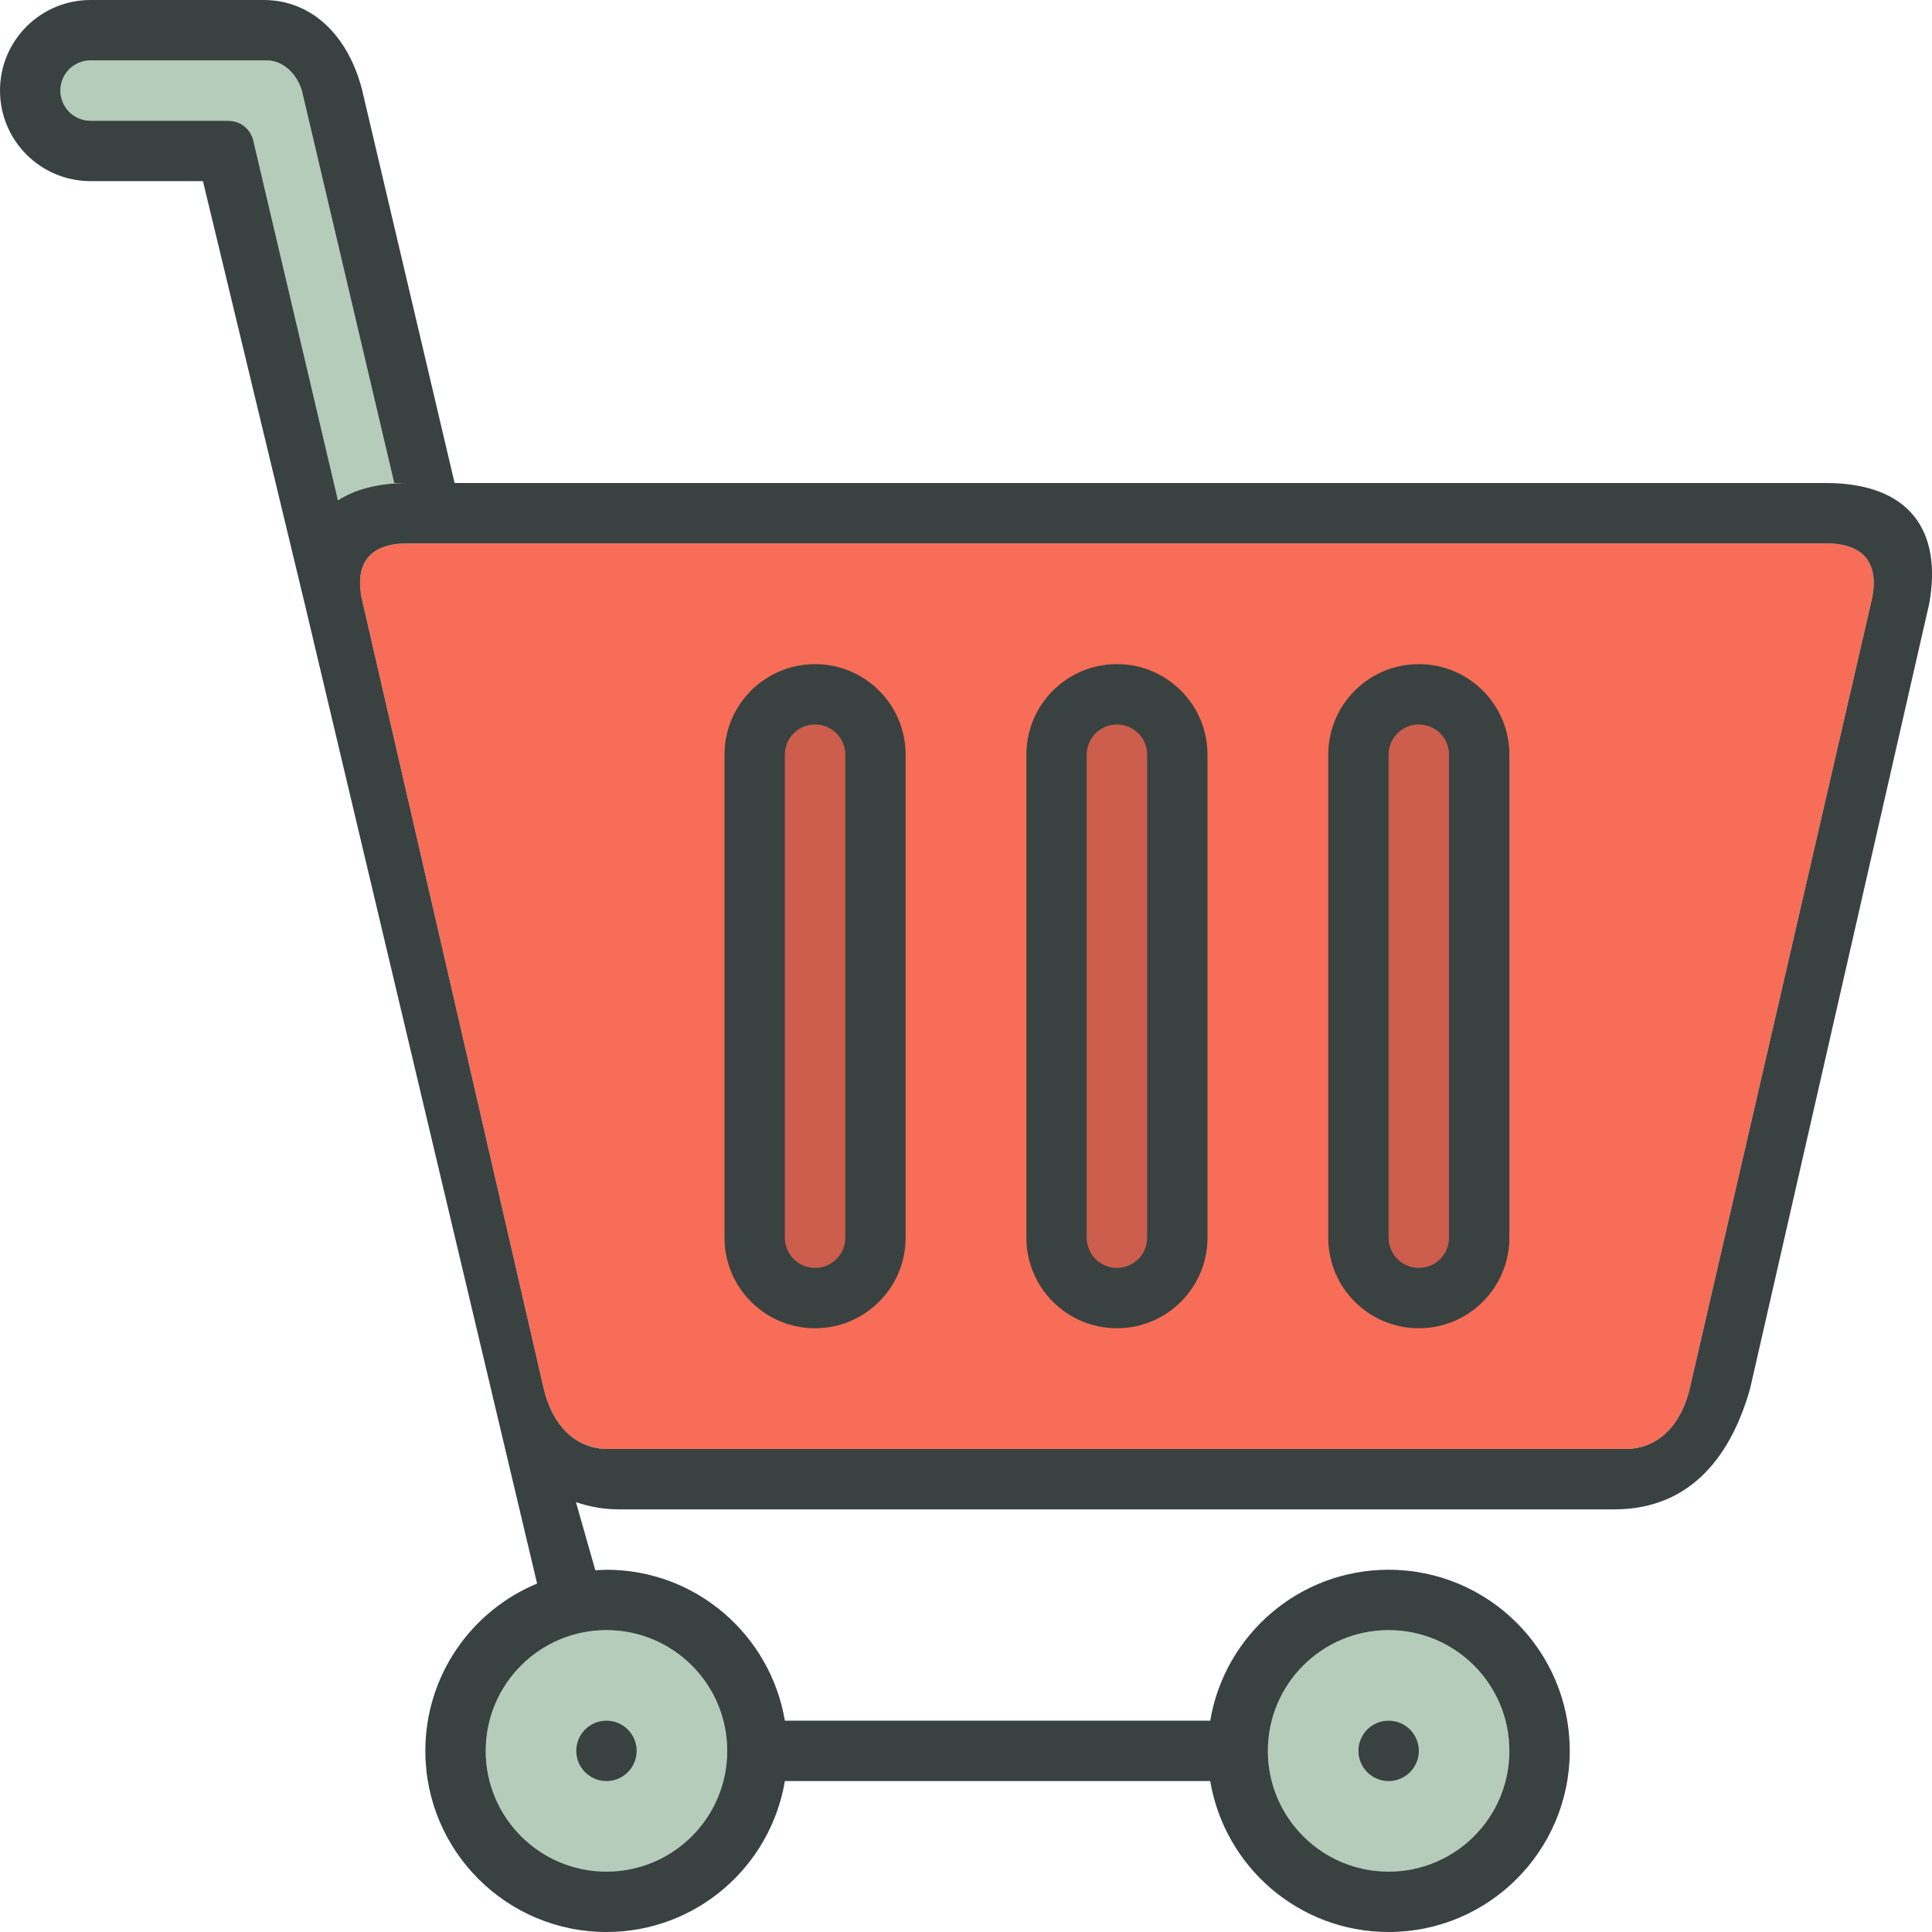
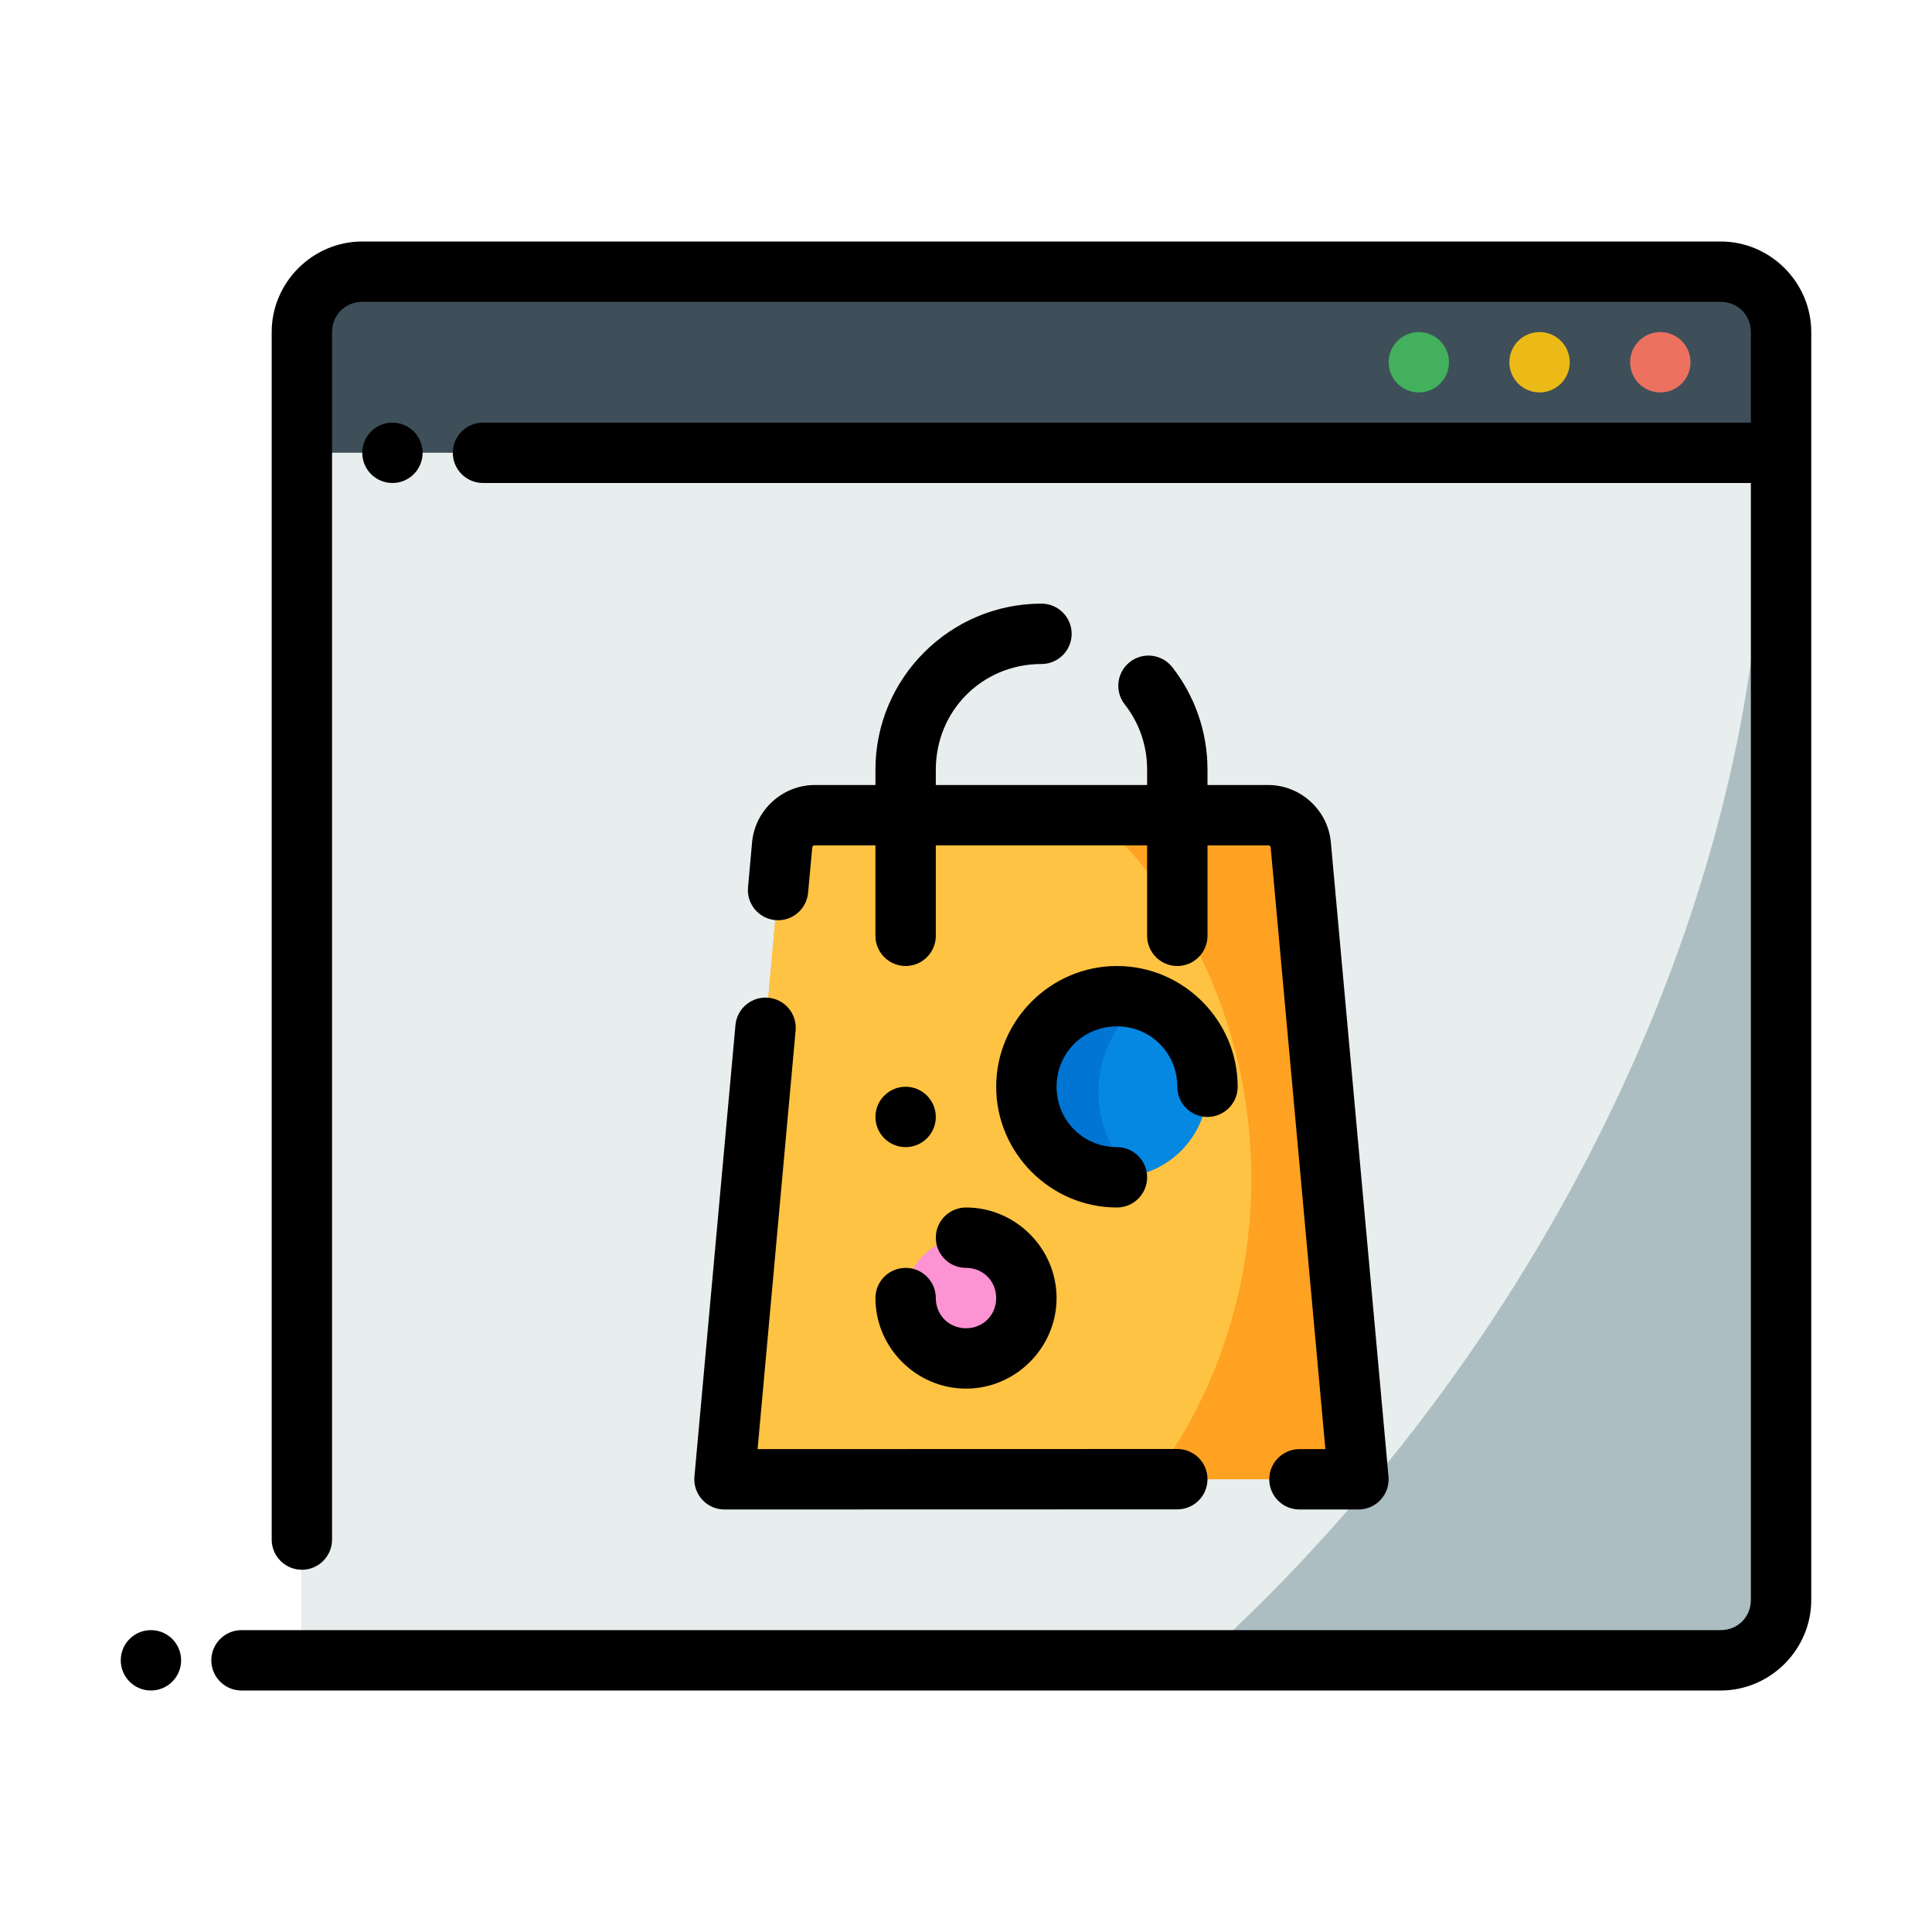
- <svg xmlns="http://www.w3.org/2000/svg" version="1.0" id="Layer_1" width="800px" height="800px" viewBox="0 0 64 64" enable-background="new 0 0 64 64" xml:space="preserve">
-   <g>
-     <g>
-       <circle fill="#B4CCB9" cx="46" cy="58" r="4" />
-       <circle fill="#B4CCB9" cx="20.09" cy="58" r="4" />
-       <path fill="#B4CCB9" d="M10,3C9.837,2.455,9.386,2,8.833,2H3C2.447,2,2,2.447,2,3s0.447,1,1,1c0,0,3.833,0,4.529,0    S8.38,4.611,8.38,4.611l2.814,11.965C11.762,16.209,12.526,16,13.518,16h-0.459L10,3z" />
-     </g>
-     <path fill="#F76D57" d="M61.974,20l-6,26c-0.271,1.166-1.021,2-2.125,2H20.131c-1.102,0-1.85-0.834-2.12-2l-5.988-26   c-0.312-1.23,0.125-2,1.479-2h46.989C61.849,18,62.286,18.77,61.974,20z" />
-     <circle fill="#394240" cx="46" cy="58" r="1" />
-     <circle fill="#394240" cx="20.09" cy="58" r="1" />
-     <g>
-       <path fill="#394240" d="M60.476,16H15.059L12,3c-0.438-1.75-1.614-3-3.271-3H3C1.343,0,0,1.342,0,3c0,1.656,1.343,3,3,3h3.723    l3.371,14l7.698,32.457C15.619,53.359,14.09,55.5,14.09,58c0,3.312,2.687,6,6,6c2.972,0,5.433-2.162,5.91-5h14.09    c0.478,2.838,2.938,5,5.91,5c3.313,0,6-2.688,6-6c0-3.314-2.687-6-6-6c-2.972,0-5.433,2.164-5.91,5H26    c-0.478-2.836-2.938-5-5.91-5c-0.125,0-0.246,0.012-0.369,0.018l-0.642-2.258c0.428,0.145,0.893,0.24,1.426,0.24h32.969    c2.625,0,3.908-1.904,4.5-4l5.933-26C64.344,17.582,63.265,16,60.476,16z M46,54c2.209,0,4,1.791,4,4s-1.791,4-4,4s-4-1.791-4-4    S43.791,54,46,54z M8.38,4.611C8.38,4.611,8.226,4,7.529,4S3,4,3,4C2.447,4,2,3.553,2,3s0.447-1,1-1h5.833    C9.386,2,9.837,2.455,10,3l3.059,13h0.459c-0.991,0-1.756,0.209-2.323,0.576L8.38,4.611z M20.09,54c2.209,0,4,1.791,4,4    s-1.791,4-4,4s-4-1.791-4-4S17.881,54,20.09,54z M61.974,20l-6,26c-0.271,1.166-1.021,2-2.125,2H20.131    c-1.102,0-1.85-0.834-2.12-2l-5.988-26c-0.312-1.23,0.125-2,1.479-2h46.989C61.849,18,62.286,18.77,61.974,20z" />
-       <path fill="#394240" d="M37,22c-1.657,0-3,1.342-3,3v16c0,1.656,1.343,3,3,3s3-1.344,3-3V25C40,23.342,38.657,22,37,22z M38,41    c0,0.553-0.447,1-1,1s-1-0.447-1-1V25c0-0.553,0.447-1,1-1s1,0.447,1,1V41z" />
-       <path fill="#394240" d="M47,22c-1.657,0-3,1.342-3,3v16c0,1.656,1.343,3,3,3s3-1.344,3-3V25C50,23.342,48.657,22,47,22z M48,41    c0,0.553-0.447,1-1,1s-1-0.447-1-1V25c0-0.553,0.447-1,1-1s1,0.447,1,1V41z" />
-       <path fill="#394240" d="M27,22c-1.657,0-3,1.342-3,3v16c0,1.656,1.343,3,3,3s3-1.344,3-3V25C30,23.342,28.657,22,27,22z M28,41    c0,0.553-0.447,1-1,1s-1-0.447-1-1V25c0-0.553,0.447-1,1-1s1,0.447,1,1V41z" />
-     </g>
-     <g opacity="0.2">
-       <path fill="#231F20" d="M47,24c-0.553,0-1,0.447-1,1v16c0,0.553,0.447,1,1,1s1-0.447,1-1V25C48,24.447,47.553,24,47,24z" />
-       <path fill="#231F20" d="M37,24c-0.553,0-1,0.447-1,1v16c0,0.553,0.447,1,1,1s1-0.447,1-1V25C38,24.447,37.553,24,37,24z" />
-       <path fill="#231F20" d="M27,24c-0.553,0-1,0.447-1,1v16c0,0.553,0.447,1,1,1s1-0.447,1-1V25C28,24.447,27.553,24,27,24z" />
-     </g>
+ <svg xmlns="http://www.w3.org/2000/svg" width="800px" height="800px" viewBox="0 0 64 64" id="svg5" version="1.1" xmlSpace="preserve" xmlnsSvg="http://www.w3.org/2000/svg">
+   <defs id="defs2" />
+   <g id="layer1" transform="translate(-96,-192)">
+     <path d="m 106,201 h 49 v 6 h -49 z" id="path10267" style="fill:#3e4f59;fill-opacity:1;fill-rule:evenodd;stroke-width:2;stroke-linecap:round;stroke-linejoin:round;stroke-miterlimit:4.1" />
+     <path d="m 106,207 h 49 v 40 h -49 z" id="path10269" style="fill:#acbec2;fill-opacity:1;fill-rule:evenodd;stroke-width:2;stroke-linecap:round;stroke-linejoin:round;stroke-miterlimit:4.1" />
+     <path d="m 106,207 v 40 h 29.77 a 28.484,41.393 35.599 0 0 18.625,-40 z" id="path10271" style="fill:#e8edee;fill-opacity:1;fill-rule:evenodd;stroke:none;stroke-width:2;stroke-linecap:round;stroke-linejoin:round;stroke-miterlimit:4.1" />
+     <path d="m 108,200 c -1.645,0 -3,1.355 -3,3 v 40 c 0,0.552 0.448,1 1,1 0.552,0 1,-0.448 1,-1 v -40 c 0,-0.564 0.436,-1 1,-1 h 45 c 0.564,0 1,0.436 1,1 v 3 h -42 c -0.552,0 -1,0.448 -1,1 0,0.552 0.448,1 1,1 h 42 v 37 c 0,0.564 -0.436,1 -1,1 h -49 c -0.552,0 -1,0.448 -1,1 0,0.552 0.448,1 1,1 h 49 c 1.645,0 3,-1.355 3,-3 0,-14 0,-28 0,-42 0,-1.645 -1.355,-3 -3,-3 z" id="path10273" style="color:#000000;fill:#000000;fill-rule:evenodd;stroke-linecap:round;stroke-linejoin:round;stroke-miterlimit:4.1" />
+     <path d="m 151,203 c -0.552,0 -1,0.448 -1,1 0,0.552 0.448,1 1,1 0.552,0 1,-0.448 1,-1 0,-0.552 -0.448,-1 -1,-1 z" id="path10275" style="color:#000000;fill:#ed7161;fill-opacity:1;fill-rule:evenodd;stroke-linecap:round;stroke-linejoin:round;stroke-miterlimit:4.1;-inkscape-stroke:none" />
+     <path d="m 147,203 c -0.552,0 -1,0.448 -1,1 0,0.552 0.448,1 1,1 0.552,0 1,-0.448 1,-1 0,-0.552 -0.448,-1 -1,-1 z" id="path10277" style="color:#000000;fill:#ecba16;fill-opacity:1;fill-rule:evenodd;stroke-linecap:round;stroke-linejoin:round;stroke-miterlimit:4.1;-inkscape-stroke:none" />
+     <path d="m 143,203 c -0.552,0 -1,0.448 -1,1 0,0.552 0.448,1 1,1 0.552,0 1,-0.448 1,-1 0,-0.552 -0.448,-1 -1,-1 z" id="path10279" style="color:#000000;fill:#42b05c;fill-opacity:1;fill-rule:evenodd;stroke-linecap:round;stroke-linejoin:round;stroke-miterlimit:4.1;-inkscape-stroke:none" />
+     <path d="m 101,246 a 1,1 0 0 0 -1,1 1,1 0 0 0 1,1 1,1 0 0 0 1,-1 1,1 0 0 0 -1,-1 z" id="path10281" style="color:#000000;fill:#000000;fill-rule:evenodd;stroke-linecap:round;stroke-linejoin:round;stroke-miterlimit:4.1;-inkscape-stroke:none" />
+     <path d="m 109,206 c -0.552,0 -1,0.448 -1,1 0,0.552 0.448,1 1,1 0.552,0 1,-0.448 1,-1 0,-0.552 -0.448,-1 -1,-1 z" id="path10283" style="color:#000000;fill:#000000;fill-rule:evenodd;stroke-linecap:round;stroke-linejoin:round;stroke-miterlimit:4.1;-inkscape-stroke:none" />
+     <path d="m 122.992,219.004 h 15.017 a 1.086,1.086 0 0 1 1.081,0.988 l 1.91,21.012 h -21 l 1.91,-21.012 a 1.086,1.086 0 0 1 1.081,-0.988 z" id="path13192" style="fill:#ffa221;fill-opacity:1;fill-rule:evenodd;stroke:none;stroke-width:2;stroke-linecap:round;stroke-linejoin:round;stroke-miterlimit:4.1" />
+     <path d="m 122.992,219.004 a 1.086,1.086 0 0 0 -1.082,0.988 L 120,241.004 h 14.176 a 13.979,15.496 0 0 0 3.277,-9.943 13.979,15.496 0 0 0 -5.199,-12.057 z" id="path4954" style="fill:#ffc343;fill-opacity:1;fill-rule:evenodd;stroke-width:2;stroke-linecap:round;stroke-linejoin:round;stroke-miterlimit:4.1" />
+     <circle cx="133" cy="228" id="path13969" r="3" style="fill:#0075d3;fill-opacity:1;fill-rule:evenodd;stroke:none;stroke-width:2;stroke-linecap:round;stroke-linejoin:round;stroke-miterlimit:4.1;stroke-opacity:1" />
+     <circle cx="128" cy="235" id="circle13971" r="2" style="fill:#fe93d3;fill-opacity:1;fill-rule:evenodd;stroke:none;stroke-width:2;stroke-linecap:round;stroke-linejoin:round;stroke-miterlimit:4.1;stroke-opacity:1" />
+     <path d="m 128,232 a 1,1 0 0 0 -1,1 1,1 0 0 0 1,1 c 0.564,0 1,0.436 1,1 0,0.564 -0.436,1 -1,1 -0.564,0 -1,-0.436 -1,-1 a 1,1 0 0 0 -1,-1 1,1 0 0 0 -1,1 c 0,1.645 1.355,3 3,3 1.645,0 3,-1.355 3,-3 0,-1.645 -1.355,-3 -3,-3 z" id="circle13198" style="color:#000000;fill:#000000;fill-rule:evenodd;stroke-linecap:round;stroke-linejoin:round;stroke-miterlimit:4.1;-inkscape-stroke:none" />
+     <path d="m 133.871,225.129 a 3.883,3.883 0 0 0 -1.486,3.043 3.883,3.883 0 0 0 1.174,2.768 A 3,3 0 0 0 136,228 a 3,3 0 0 0 -2.127,-2.871 3.883,3.883 0 0 0 -0.002,0 z" id="circle4965" style="fill:#0588e2;fill-opacity:1;fill-rule:evenodd;stroke:none;stroke-width:2;stroke-linecap:round;stroke-linejoin:round;stroke-miterlimit:4.1;stroke-opacity:1" />
+     <path d="m 133,224 c -2.197,0 -4,1.803 -4,4 0,2.197 1.803,4 4,4 a 1,1 0 0 0 1,-1 1,1 0 0 0 -1,-1 c -1.116,0 -2,-0.884 -2,-2 0,-1.116 0.884,-2 2,-2 1.116,0 2,0.884 2,2 a 1,1 0 0 0 1,1 1,1 0 0 0 1,-1 c 0,-2.197 -1.803,-4 -4,-4 z" id="circle13196" style="color:#000000;fill:#000000;fill-rule:evenodd;stroke-linecap:round;stroke-linejoin:round;stroke-miterlimit:4.1" />
+     <path d="m 130.5,211.996 c -3.03,0 -5.5,2.47 -5.5,5.5 V 223 a 1,1 0 0 0 1,1 1,1 0 0 0 1,-1 v -5.504 c 0,-1.956 1.544,-3.5 3.5,-3.5 a 1,1 0 0 0 1,-1 1,1 0 0 0 -1,-1 z m 2.928,1.934 a 1,1 0 0 0 -0.17,1.404 C 133.724,215.928 134,216.672 134,217.496 V 223 a 1,1 0 0 0 1,1 1,1 0 0 0 1,-1 v -5.504 c 0,-1.277 -0.436,-2.463 -1.168,-3.396 a 1,1 0 0 0 -1.404,-0.17 z" id="path13194" style="color:#000000;fill:#000000;fill-rule:evenodd;stroke-linecap:round;stroke-linejoin:round;stroke-miterlimit:4.1;-inkscape-stroke:none" />
+     <path d="m 126,228 c -0.552,0 -1,0.448 -1,1 0,0.552 0.448,1 1,1 0.552,0 1,-0.448 1,-1 0,-0.552 -0.448,-1 -1,-1 z" id="path13978" style="color:#000000;fill:#000000;fill-rule:evenodd;stroke-linecap:round;stroke-linejoin:round;stroke-miterlimit:4.1;-inkscape-stroke:none" />
+     <path d="m 122.992,218.004 c -1.07,0 -1.981,0.831 -2.078,1.896 l -0.135,1.494 a 1,1 0 0 0 0.904,1.086 1,1 0 0 0 1.086,-0.904 l 0.137,-1.494 c 0.005,-0.053 0.033,-0.078 0.086,-0.078 h 15.016 c 0.053,0 0.081,0.025 0.086,0.078 l 1.811,19.922 h -0.859 a 1,1 0 0 0 -1,1 1,1 0 0 0 1,1 H 141 a 1,1 0 0 0 0.996,-1.09 l -1.91,-21.014 c -0.097,-1.066 -1.008,-1.896 -2.078,-1.896 z m -1.541,7.047 a 1,1 0 0 0 -1.088,0.906 l -1.359,14.957 A 1,1 0 0 0 120,242.004 L 135,242 a 1,1 0 0 0 1,-1 1,1 0 0 0 -1,-1 l -13.904,0.004 1.26,-13.867 a 1,1 0 0 0 -0.904,-1.086 z" id="path11976" style="color:#000000;fill:#000000;fill-rule:evenodd;stroke-linecap:round;stroke-linejoin:round;stroke-miterlimit:4.1" />
  </g>
</svg>
